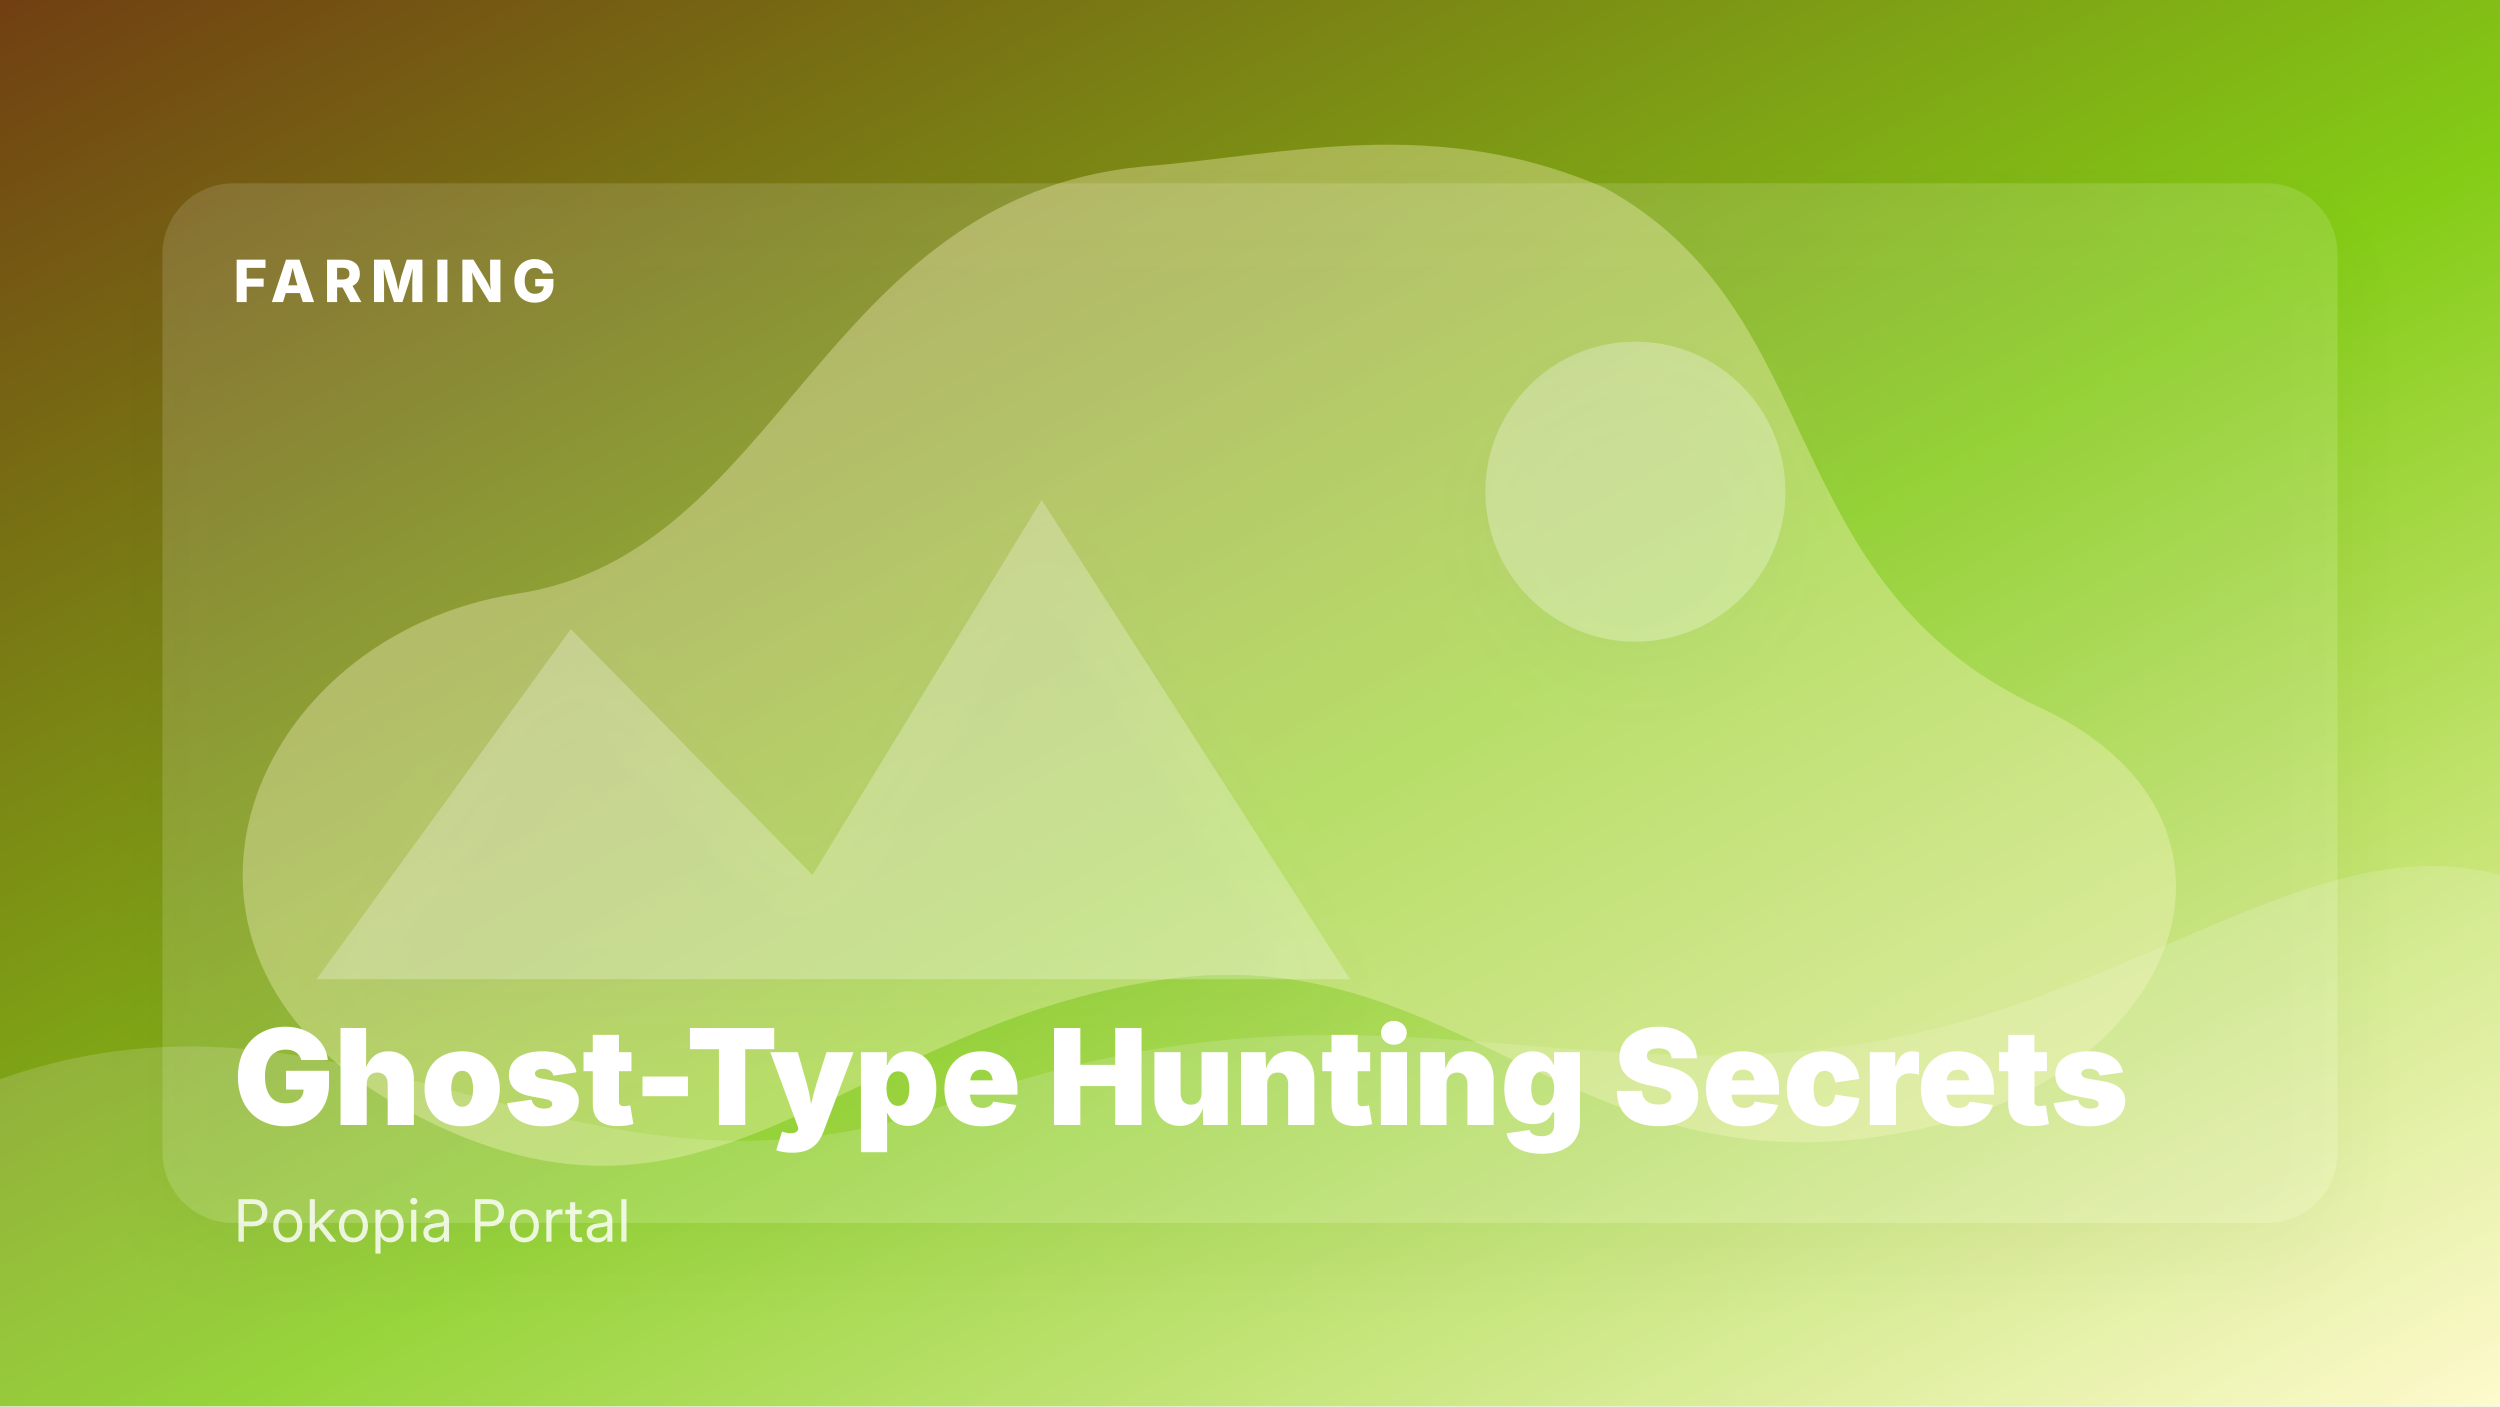
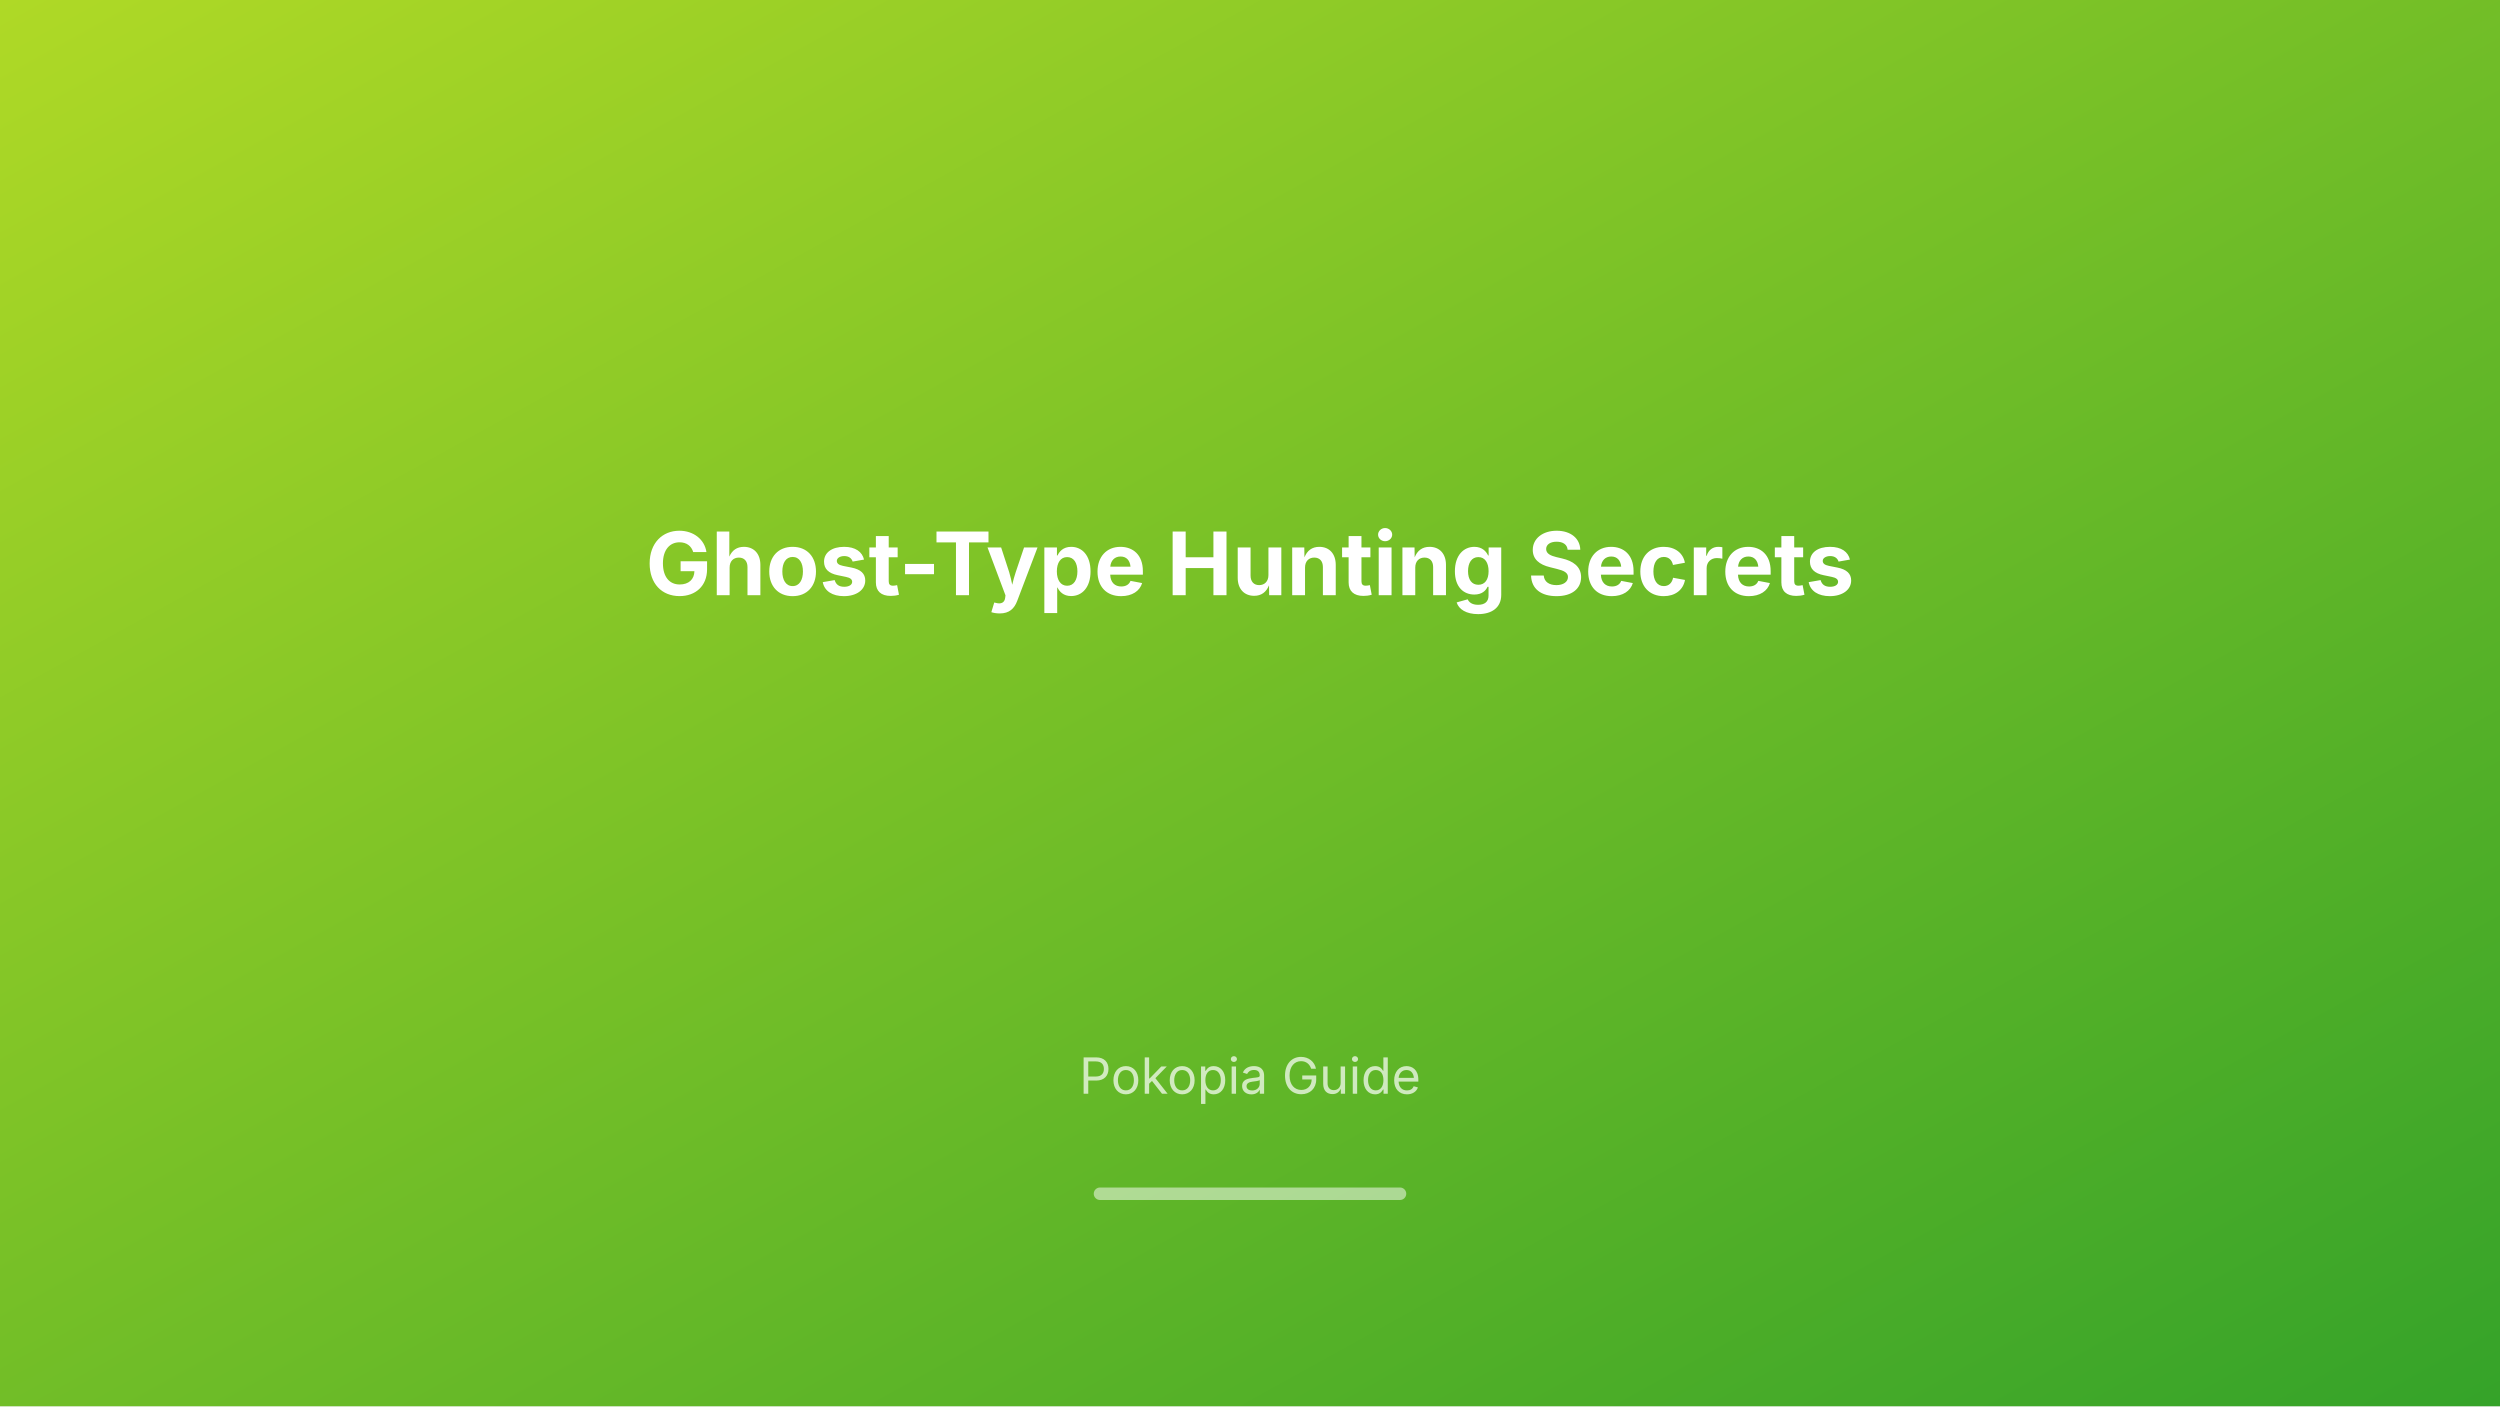
- <svg xmlns="http://www.w3.org/2000/svg" width="1200" height="675" viewBox="0 0 1200 675" role="img" aria-label="Ghost-Type Hunting Secrets">
+ <svg xmlns="http://www.w3.org/2000/svg" width="800" height="450">
  <defs>
-     <linearGradient id="bg" x1="0" y1="0" x2="1" y2="1">
-       <stop offset="0" stop-color="#713f12" />
-       <stop offset=".55" stop-color="#84cc16" />
-       <stop offset="1" stop-color="#fef9c3" />
+     <linearGradient id="bg" x1="0%" y1="0%" x2="100%" y2="100%">
+       <stop offset="0%" style="stop-color:hsl(74,70%,50%);stop-opacity:1" />
+       <stop offset="100%" style="stop-color:hsl(114,60%,40%);stop-opacity:1" />
    </linearGradient>
-     <filter id="soft" x="-20%" y="-20%" width="140%" height="140%">
-       <feDropShadow dx="0" dy="18" stdDeviation="18" flood-color="#000" flood-opacity=".22" />
-     </filter>
  </defs>
-   <rect width="1200" height="675" fill="url(#bg)" />
-   <path d="M0 518 C170 458 278 594 455 530 C658 456 760 535 928 494 C1040 466 1120 398 1200 420 L1200 675 L0 675Z" fill="#ffffff" opacity=".16" />
-   <path d="M770 90 C880 150 850 280 980 340 C1090 392 1050 510 930 540 C760 582 705 450 560 470 C402 492 340 615 190 530 C58 455 120 305 248 285 C375 266 394 95 548 80 C620 74 688 55 770 90Z" fill="#fef9c3" opacity=".34" />
-   <g filter="url(#soft)">
-     <rect x="78" y="88" width="1044" height="499" rx="34" fill="#ffffff" opacity=".13" />
-     <path d="M152 470 L274 302 L390 420 L500 240 L648 470Z" fill="#ffffff" opacity=".26" />
-     <circle cx="785" cy="236" r="72" fill="#ffffff" opacity=".28" />
-   </g>
-   <text x="112" y="145" fill="#fff" font-family="Inter,Segoe UI,Arial,sans-serif" font-size="28" font-weight="800" letter-spacing="4">FARMING</text>
-   <text x="112" y="540" fill="#fff" font-family="Inter,Segoe UI,Arial,sans-serif" font-size="64" font-weight="900">Ghost-Type Hunting Secrets</text>
-   <text x="112" y="596" fill="#fff" opacity=".82" font-family="Inter,Segoe UI,Arial,sans-serif" font-size="28">Pokopia Portal</text>
+   <rect width="800" height="450" fill="url(#bg)" />
+   <text x="400" y="180" font-family="system-ui, -apple-system, sans-serif" font-size="28" font-weight="bold" fill="white" text-anchor="middle" dominant-baseline="middle">
+     Ghost-Type Hunting Secrets
+   </text>
+   <text x="400" y="230" font-family="system-ui, -apple-system, sans-serif" font-size="22" fill="rgba(255,255,255,0.9)" text-anchor="middle" dominant-baseline="middle">
+     
+   </text>
+   <text x="400" y="350" font-family="system-ui, -apple-system, sans-serif" font-size="16" fill="rgba(255,255,255,0.7)" text-anchor="middle">
+     Pokopia Guide
+   </text>
+   <rect x="350" y="380" width="100" height="4" rx="2" fill="rgba(255,255,255,0.5)" />
</svg>
